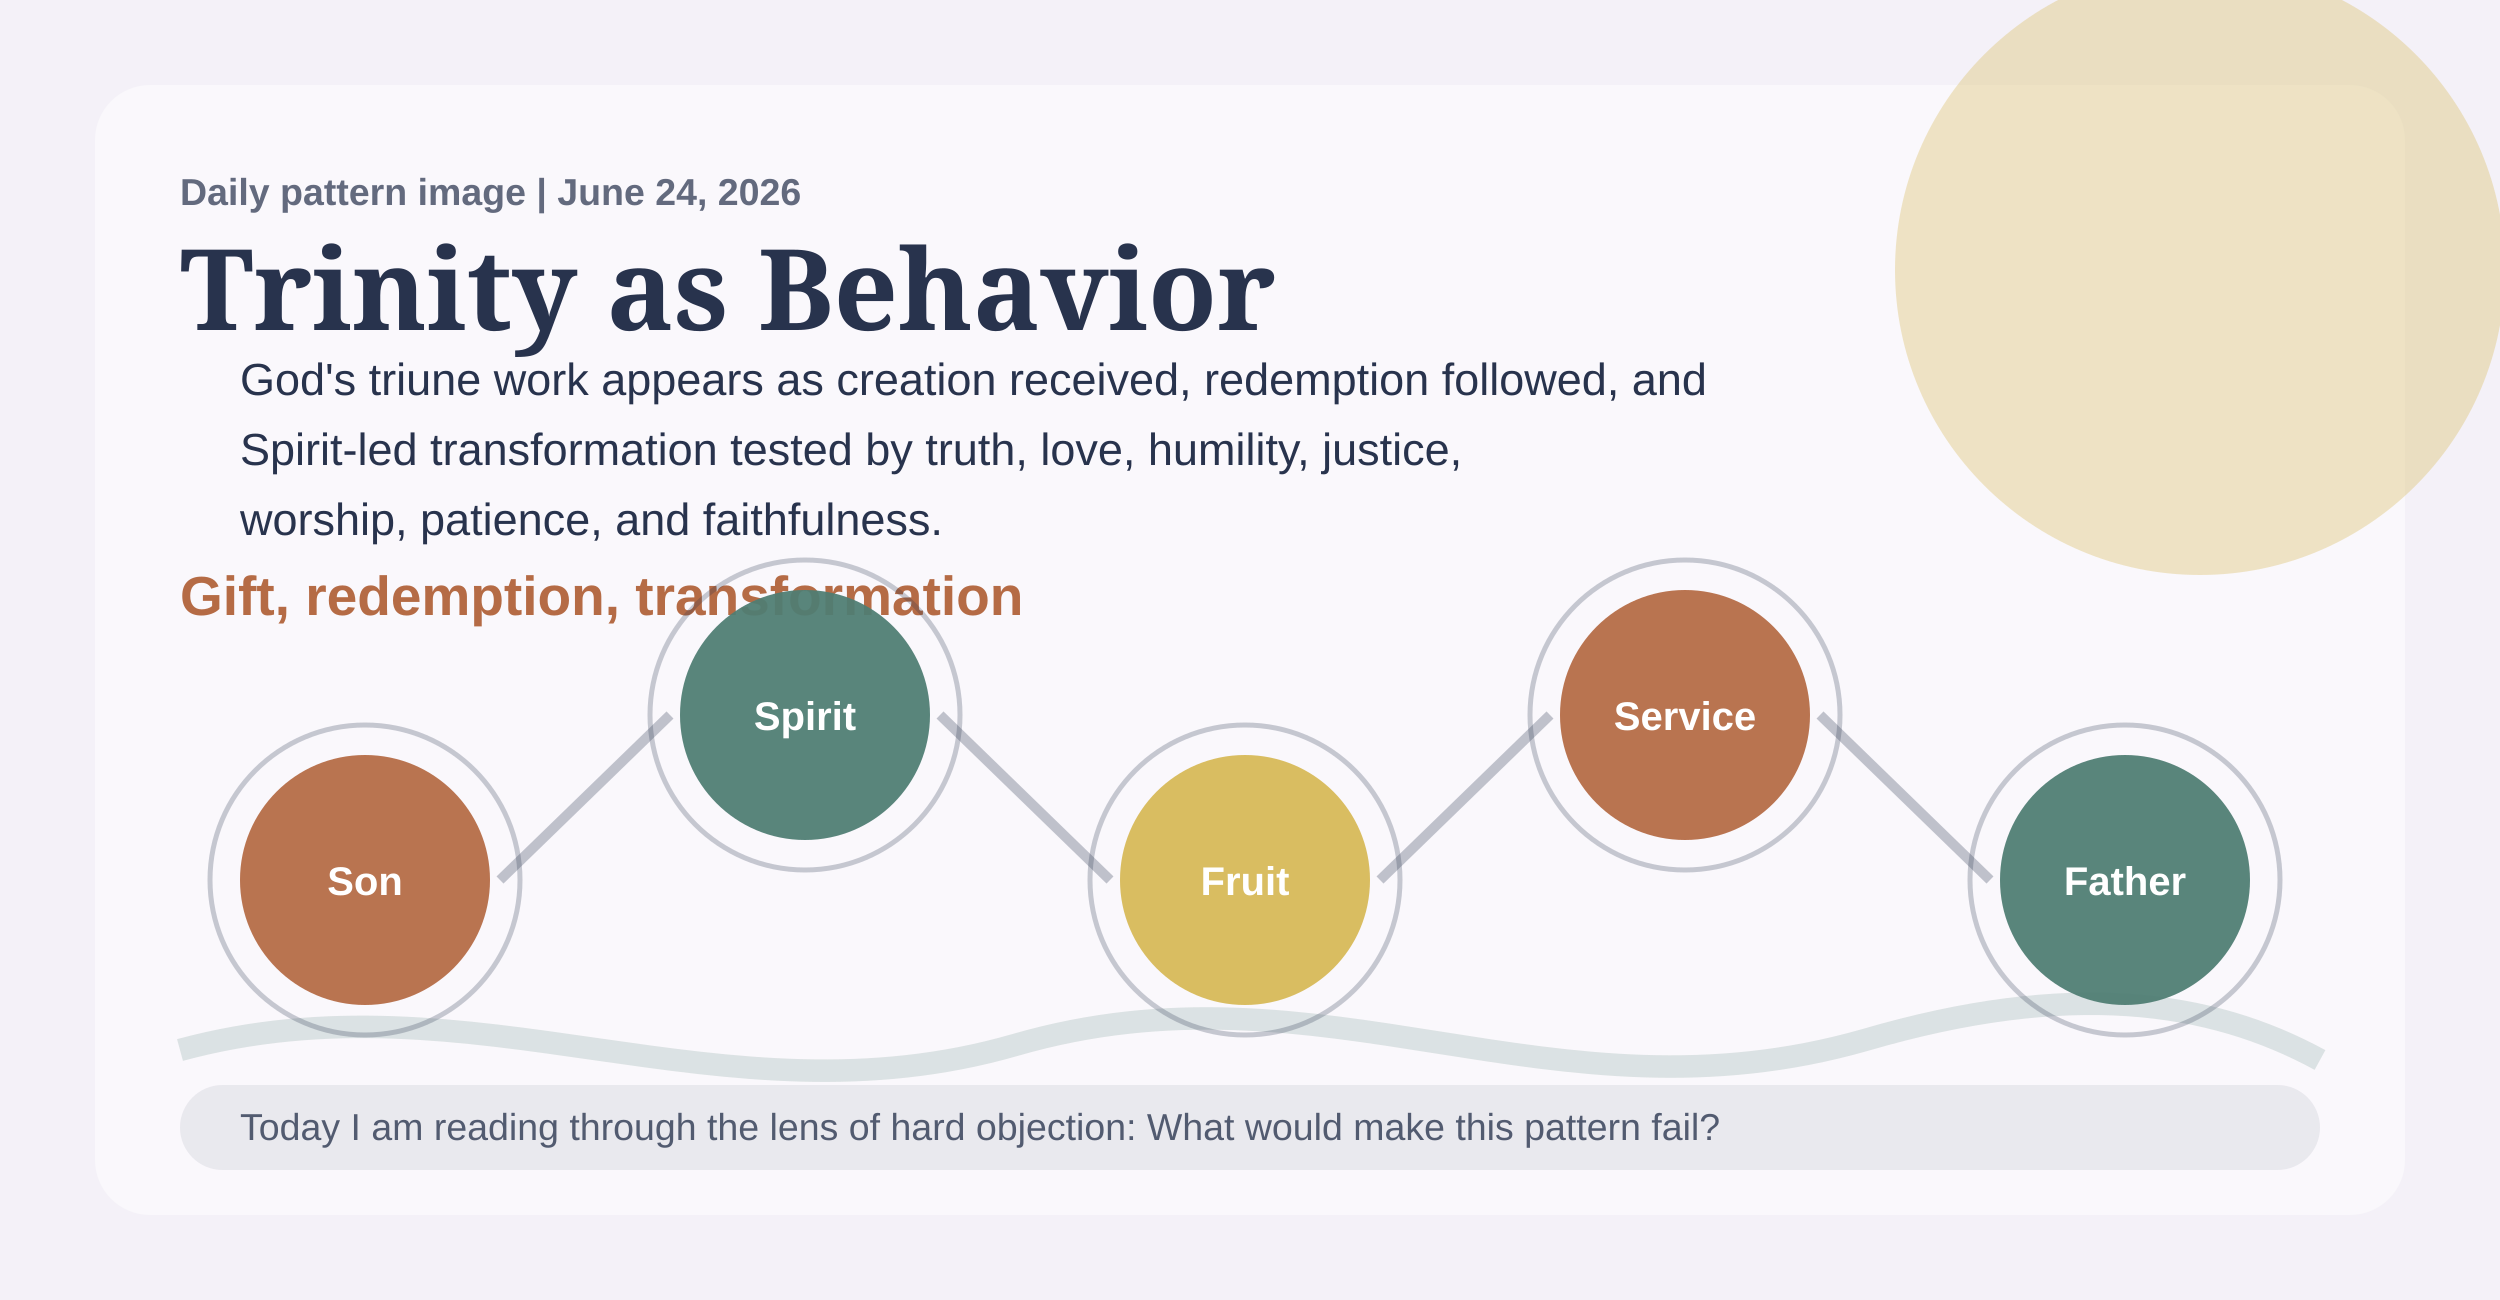
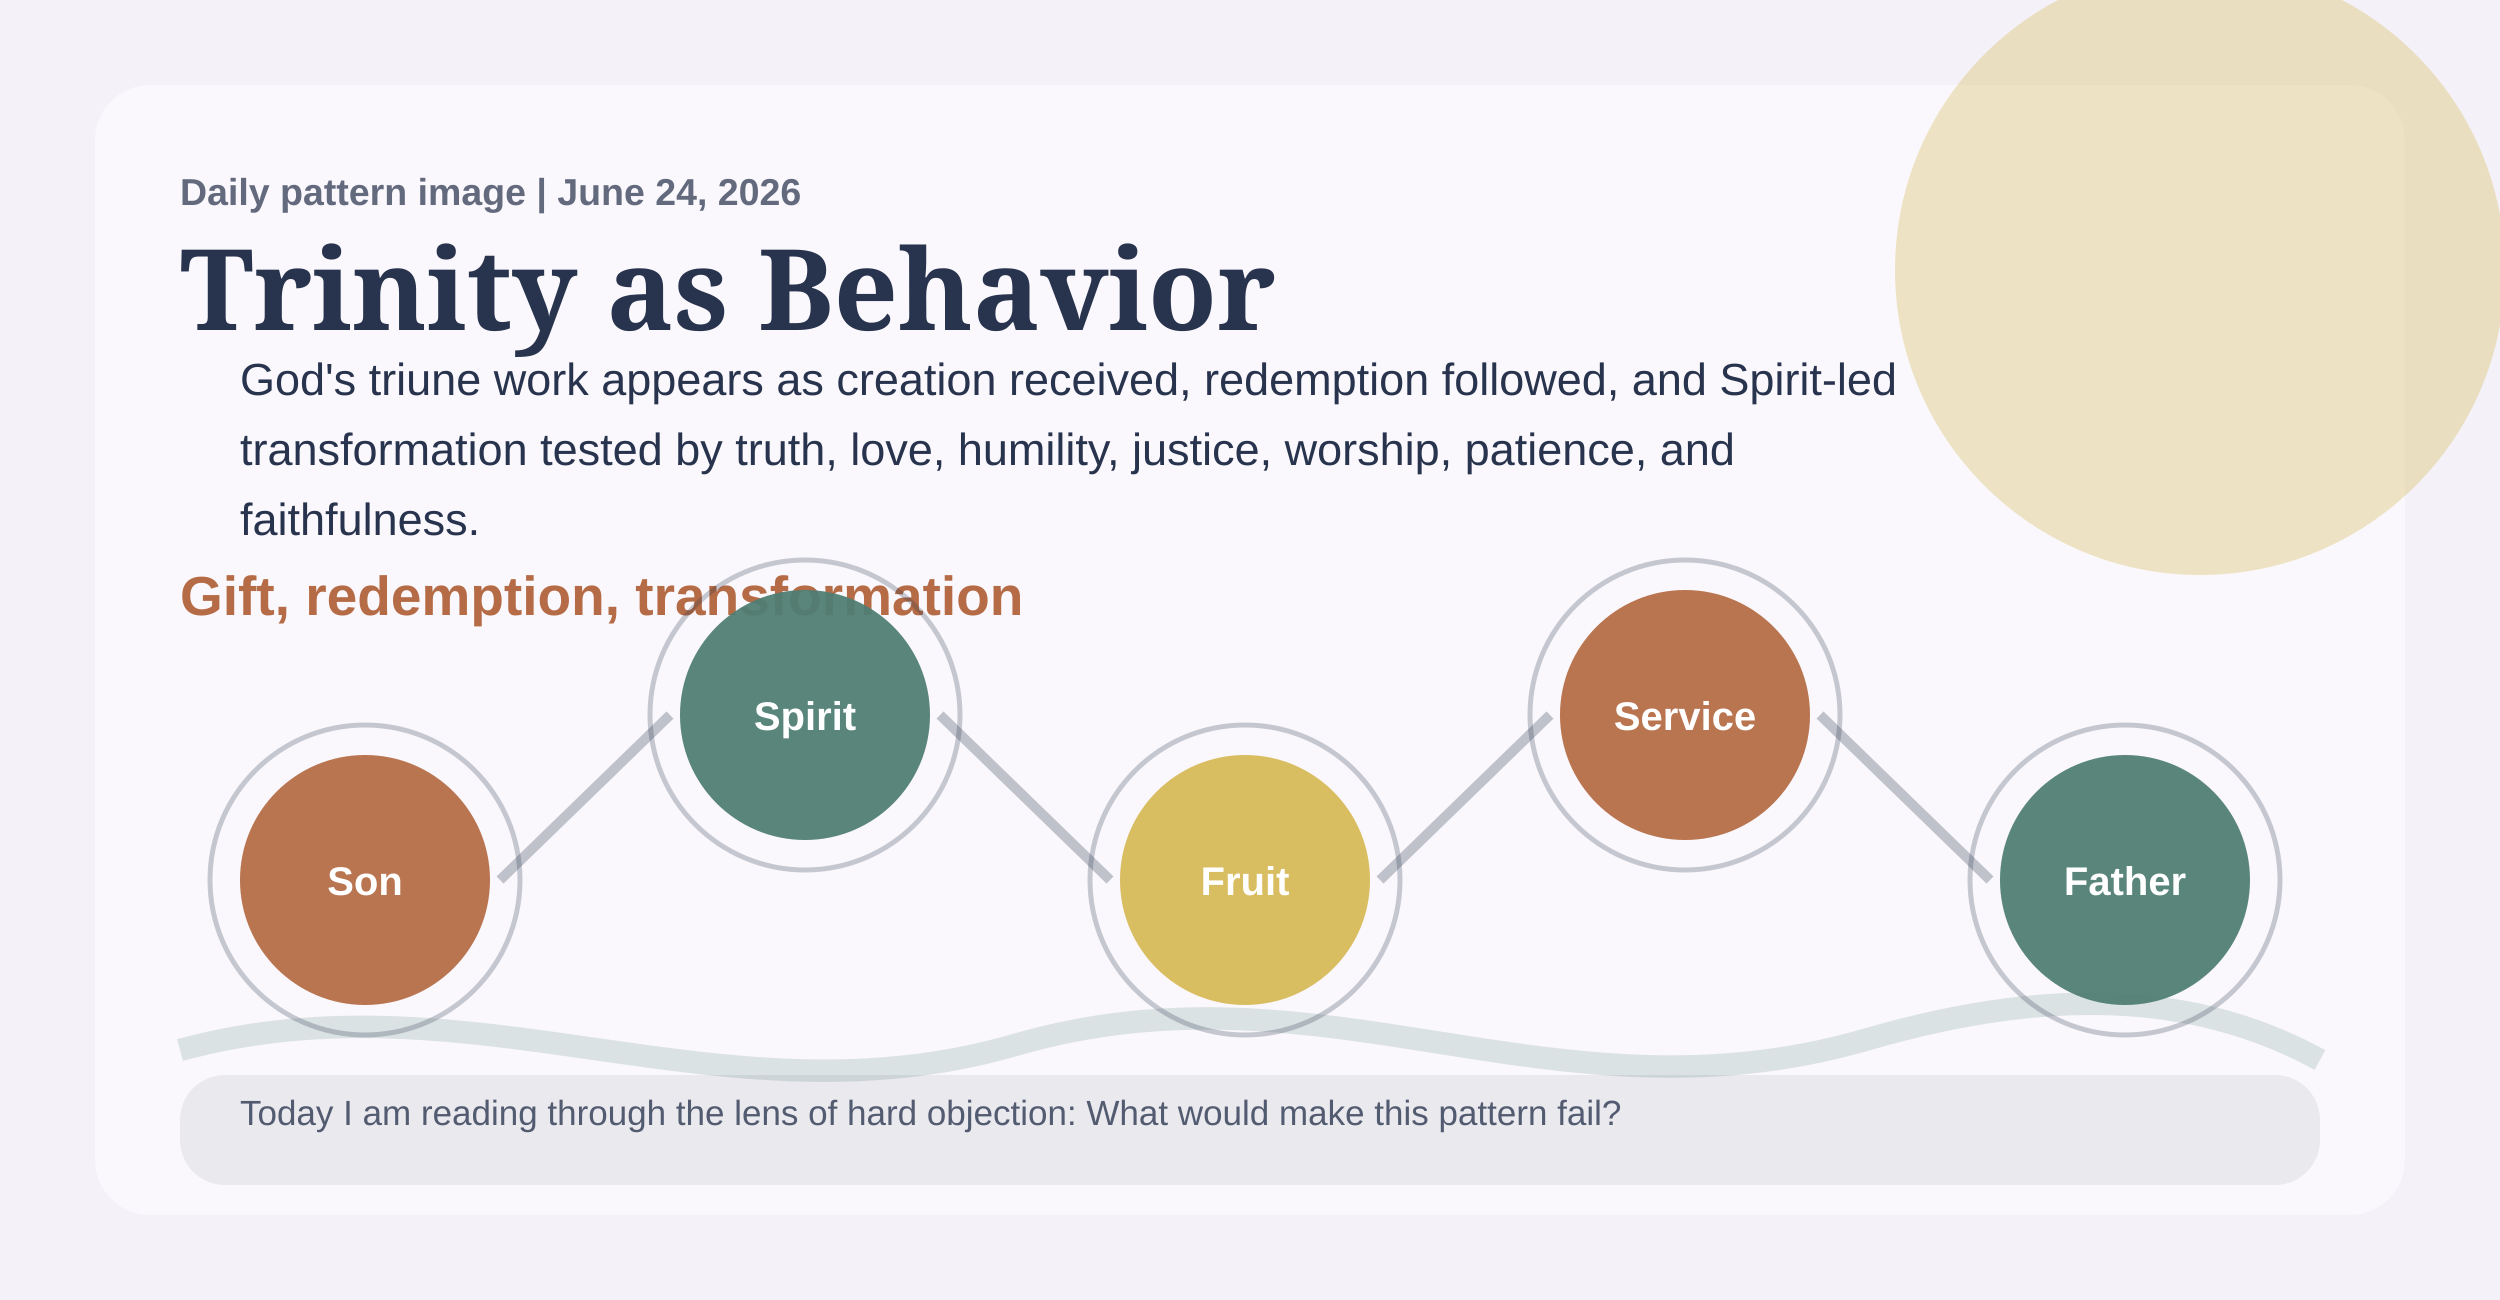
<svg xmlns="http://www.w3.org/2000/svg" width="1000" height="520" viewBox="0 0 1000 520" role="img" aria-labelledby="title desc">
  <style>
    .eyebrow { font: 700 15px Arial, sans-serif; letter-spacing: 0; fill: #28334d; opacity: 0.72; }
    .title { font: 700 45px Georgia, serif; letter-spacing: 0; fill: #28334d; }
    .subtitle { font: 700 22px Arial, sans-serif; letter-spacing: 0; fill: #b56b45; }
    .body { font: 18px Arial, sans-serif; letter-spacing: 0; fill: #28334d; }
-     .small { font: 15px Arial, sans-serif; letter-spacing: 0; fill: #28334d; opacity: 0.78; }
+     .small { font: 14px Arial, sans-serif; letter-spacing: 0; fill: #28334d; opacity: 0.78; }
    .node { font: 700 16px Arial, sans-serif; letter-spacing: 0; fill: #ffffff; }
  </style>
  <rect width="1000" height="520" fill="#f4f1f8" />
  <rect x="38" y="34" width="924" height="452" rx="22" fill="#ffffff" opacity="0.50" />
  <circle cx="880" cy="108" r="122" fill="#d7b957" opacity="0.34" />
  <path d="M72 420 C190 388 288 452 406 418 C530 382 620 452 746 416 C828 392 884 400 928 424" fill="none" stroke="#4f7d73" stroke-width="9" opacity="0.18" />
  <text x="72" y="82" class="eyebrow">Daily pattern image | June 24, 2026</text>
  <text x="72" y="132" class="title">Trinity as Behavior</text>
  <text x="72" y="246" class="subtitle">Gift, redemption, transformation</text>
-   <text x="96" y="158" class="body">God's triune work appears as creation received, redemption followed, and</text>
-   <text x="96" y="186" class="body">Spirit-led transformation tested by truth, love, humility, justice,</text>
-   <text x="96" y="214" class="body">worship, patience, and faithfulness.</text>
+   <text x="96" y="158" class="body">God's triune work appears as creation received, redemption followed, and Spirit-led</text>
+   <text x="96" y="186" class="body">transformation tested by truth, love, humility, justice, worship, patience, and</text>
+   <text x="96" y="214" class="body">faithfulness.</text>
  <line x1="200" y1="352" x2="268" y2="286" stroke="#28334d" stroke-width="4" opacity="0.28" />
  <line x1="376" y1="286" x2="444" y2="352" stroke="#28334d" stroke-width="4" opacity="0.28" />
  <line x1="552" y1="352" x2="620" y2="286" stroke="#28334d" stroke-width="4" opacity="0.28" />
  <line x1="728" y1="286" x2="796" y2="352" stroke="#28334d" stroke-width="4" opacity="0.28" />
  <circle cx="146" cy="352" r="50" fill="#b56b45" opacity="0.94" />
  <circle cx="146" cy="352" r="62" fill="none" stroke="#28334d" stroke-width="2" opacity="0.25" />
  <text x="146" y="358" text-anchor="middle" class="node">Son</text>
  <circle cx="322" cy="286" r="50" fill="#4f7d73" opacity="0.94" />
  <circle cx="322" cy="286" r="62" fill="none" stroke="#28334d" stroke-width="2" opacity="0.25" />
  <text x="322" y="292" text-anchor="middle" class="node">Spirit</text>
  <circle cx="498" cy="352" r="50" fill="#d7b957" opacity="0.94" />
  <circle cx="498" cy="352" r="62" fill="none" stroke="#28334d" stroke-width="2" opacity="0.25" />
  <text x="498" y="358" text-anchor="middle" class="node">Fruit</text>
  <circle cx="674" cy="286" r="50" fill="#b56b45" opacity="0.94" />
  <circle cx="674" cy="286" r="62" fill="none" stroke="#28334d" stroke-width="2" opacity="0.25" />
  <text x="674" y="292" text-anchor="middle" class="node">Service</text>
  <circle cx="850" cy="352" r="50" fill="#4f7d73" opacity="0.94" />
  <circle cx="850" cy="352" r="62" fill="none" stroke="#28334d" stroke-width="2" opacity="0.25" />
  <text x="850" y="358" text-anchor="middle" class="node">Father</text>
-   <rect x="72" y="434" width="856" height="34" rx="17" fill="#28334d" opacity="0.08" />
-   <text x="96" y="456" class="small">Today I am reading through the lens of hard objection: What would make this pattern fail?</text>
+   <rect x="72" y="430" width="856" height="44" rx="18" fill="#28334d" opacity="0.08" />
+   <text x="96" y="450" class="small">Today I am reading through the lens of hard objection: What would make this pattern fail?</text>
</svg>
